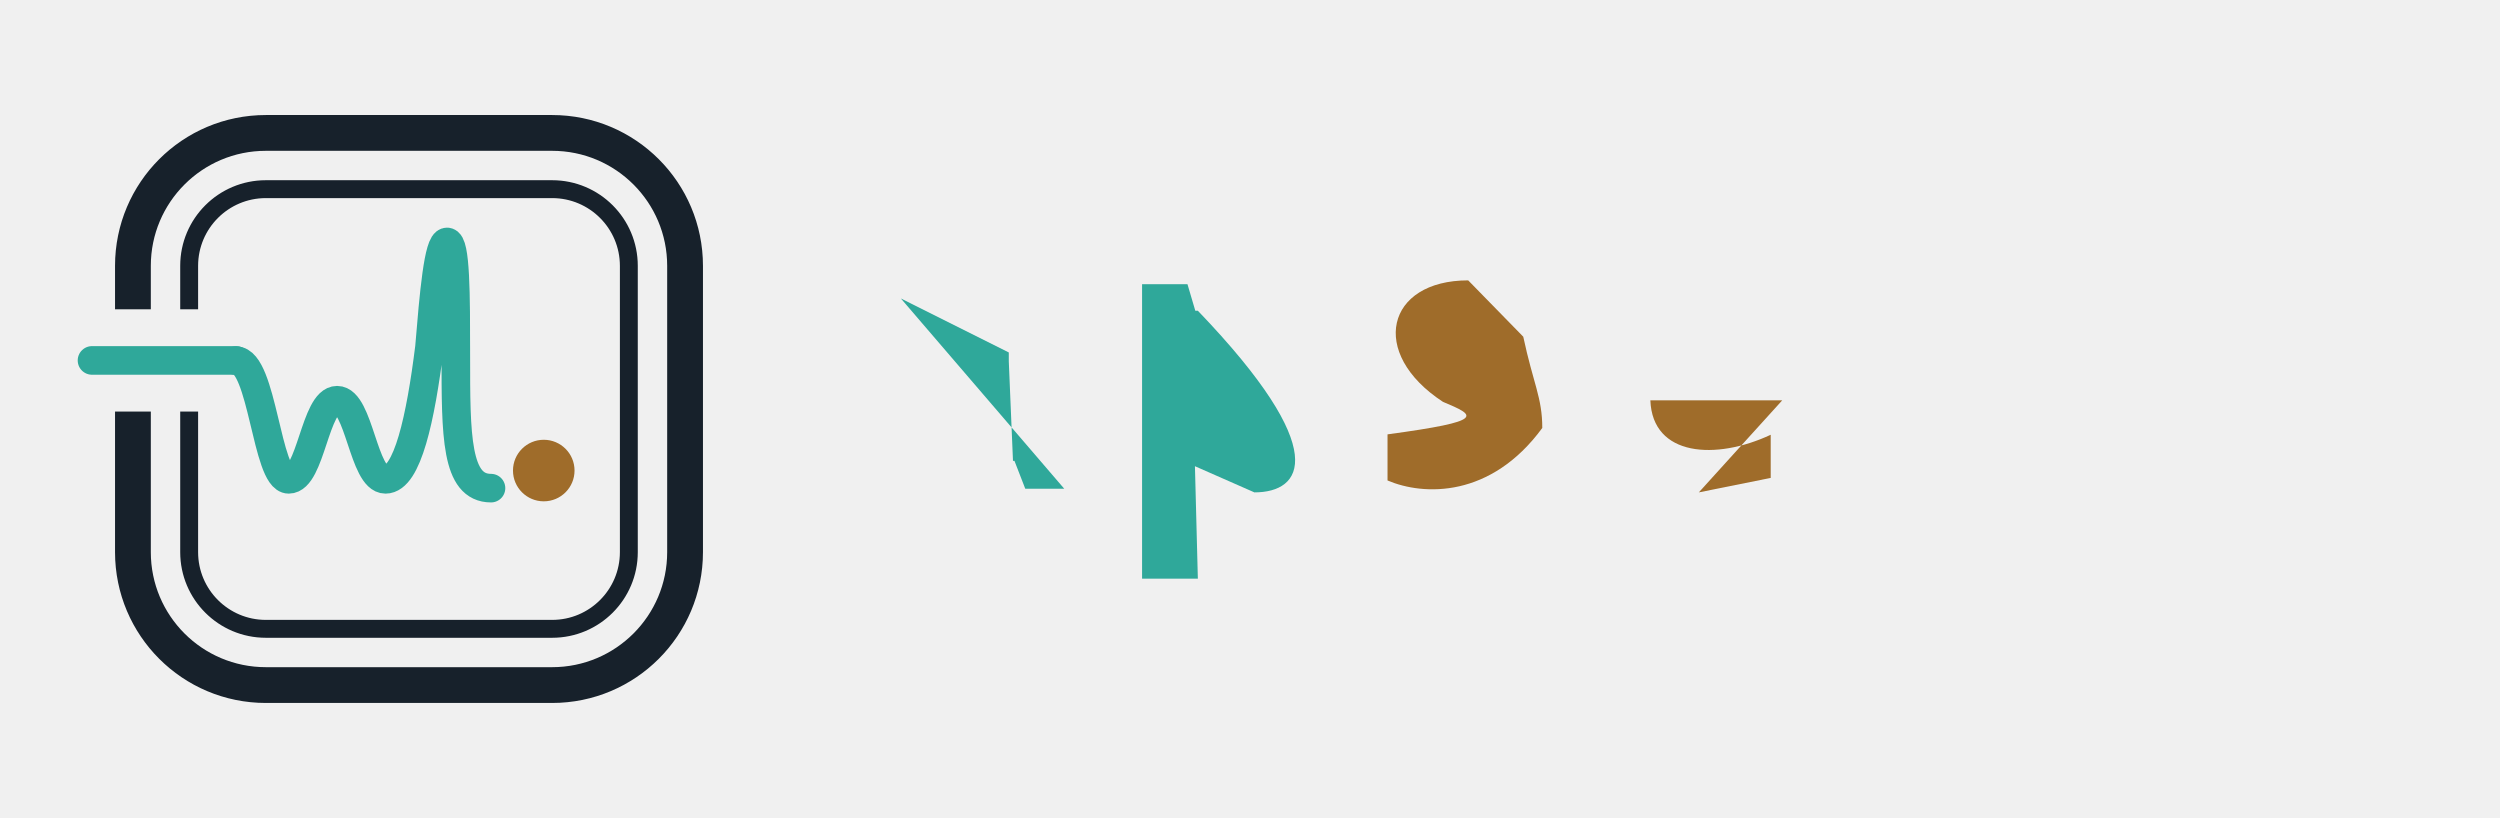
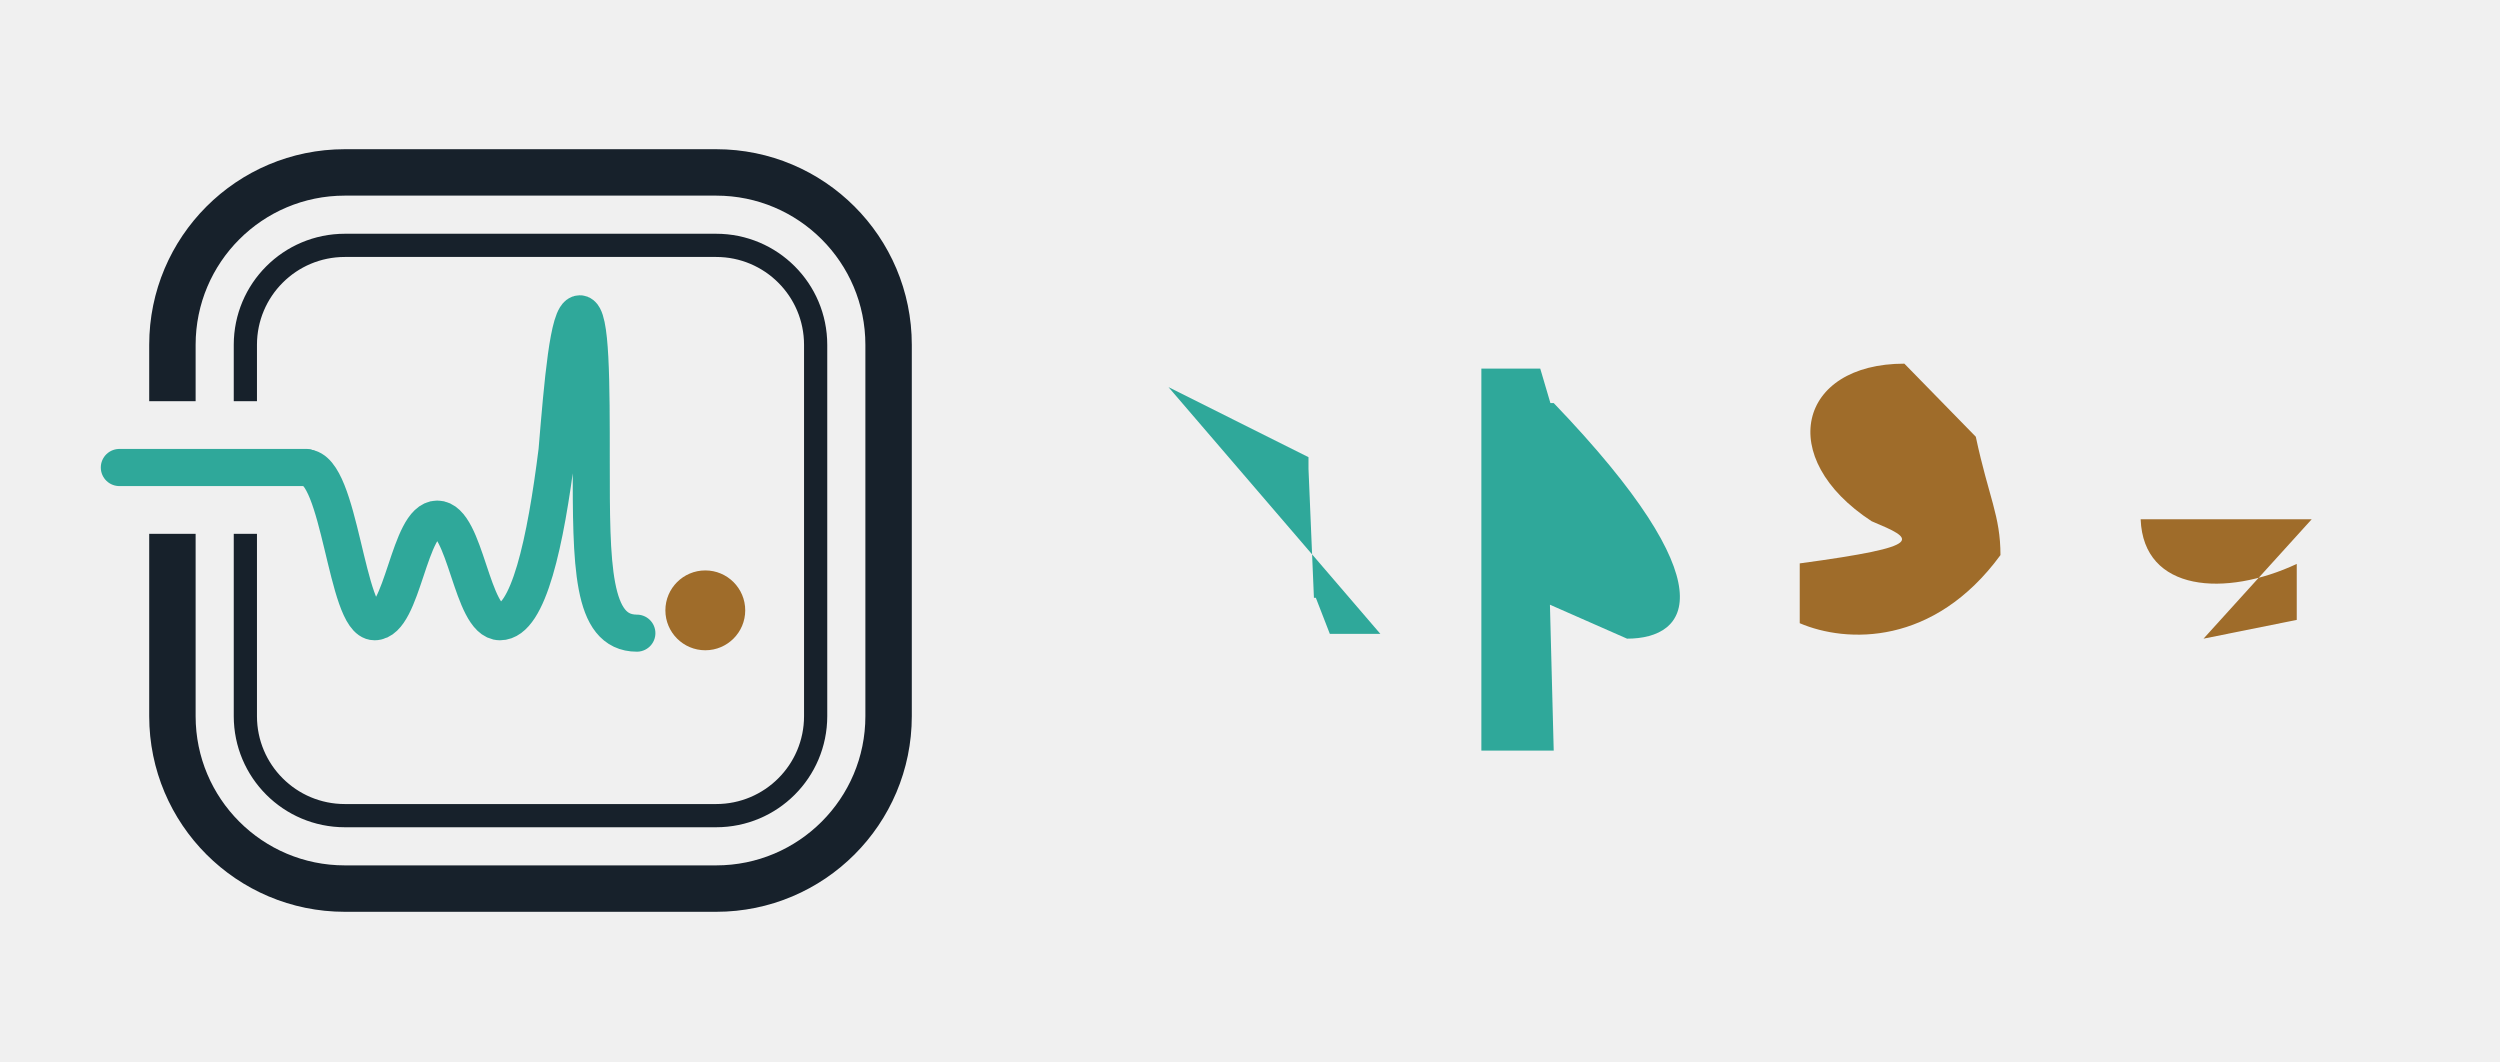
- <svg xmlns="http://www.w3.org/2000/svg" viewBox="0 0 489 160" width="489" height="160" role="img" aria-label="apse">
+ <svg xmlns="http://www.w3.org/2000/svg" viewBox="0 0 377 160" width="377" height="160" role="img" aria-label="apse">
  <style>.ink{stroke:#17212B;fill:none}.inkf{fill:#17212B}.wave{stroke:#2FA89A;fill:none}.wavef{fill:#2FA89A}.tag{fill:#9f6c2a}@media (prefers-color-scheme:dark){.ink{stroke:#E6EDF3}.inkf{fill:#E6EDF3}}</style>
  <g transform="translate(16 16)">
    <mask id="hgap">
      <rect width="128" height="128" fill="#fff" />
      <rect x="0" y="44.5" width="26" height="20" fill="#000" />
    </mask>
    <g stroke-linecap="round" stroke-linejoin="round">
      <g mask="url(#hgap)">
        <rect class="ink" x="10" y="10" width="108" height="108" rx="26" stroke-width="7" />
        <rect class="ink" x="21" y="21" width="86" height="86" rx="15" stroke-width="3.5" />
      </g>
      <path class="wave" d="M2 54.5H30.2" stroke-width="5.6" />
      <g transform="translate(68 64) scale(.86) translate(-64 -64)">
        <path class="wave" d="M20 53C26 53 27 80 32 80C37 80 38 62 43 62C48 62 49 80 54 80C59 80 62 66 64 50C65 38 66 26 68 26C70 26 70 38 70 52C70 70 70 82 78 82" stroke-width="6.5" />
        <circle class="tag" cx="90" cy="78" r="7" />
      </g>
    </g>
  </g>
  <path class="wavef" d="M200.54 95.59 L198.43 90.15 L198.14 90.15 L197.32 70.69 L197.32 68.94 L176.21 58.38 L208.16 95.59 Z M197.32 77.06 L193.10 77.20 Z" />
  <path class="wavef" d="M245.36 96.31 L233.73 91.19 L234.30 113.19 L223.39 113.19 L223.39 55.59 L232.27 55.59 L233.80 60.78 L234.30 60.78 C260.74 88.33 254.73 96.31 245.36 96.31 Z M242.14 63.57 L234.30 75.45 Z" />
  <path class="tag" d="M301.67 83.71 C291.62 97.43 278.47 97.00 271.40 93.98 L271.40 84.96 C290.90 82.32 288.68 81.31 282.24 78.60 C267.63 69.06 271.16 54.84 287.18 54.84 L297.95 65.86 C299.91 75.05 301.67 77.77 301.67 83.71 Z" />
  <path class="tag" d="M330.75 62.60 L338.37 71.05 Z M332.29 96.31 L348.60 78.31 L322.81 78.31 C323.23 89.33 335.66 90.05 346.35 85.04 L346.35 93.48 Z" />
</svg>
